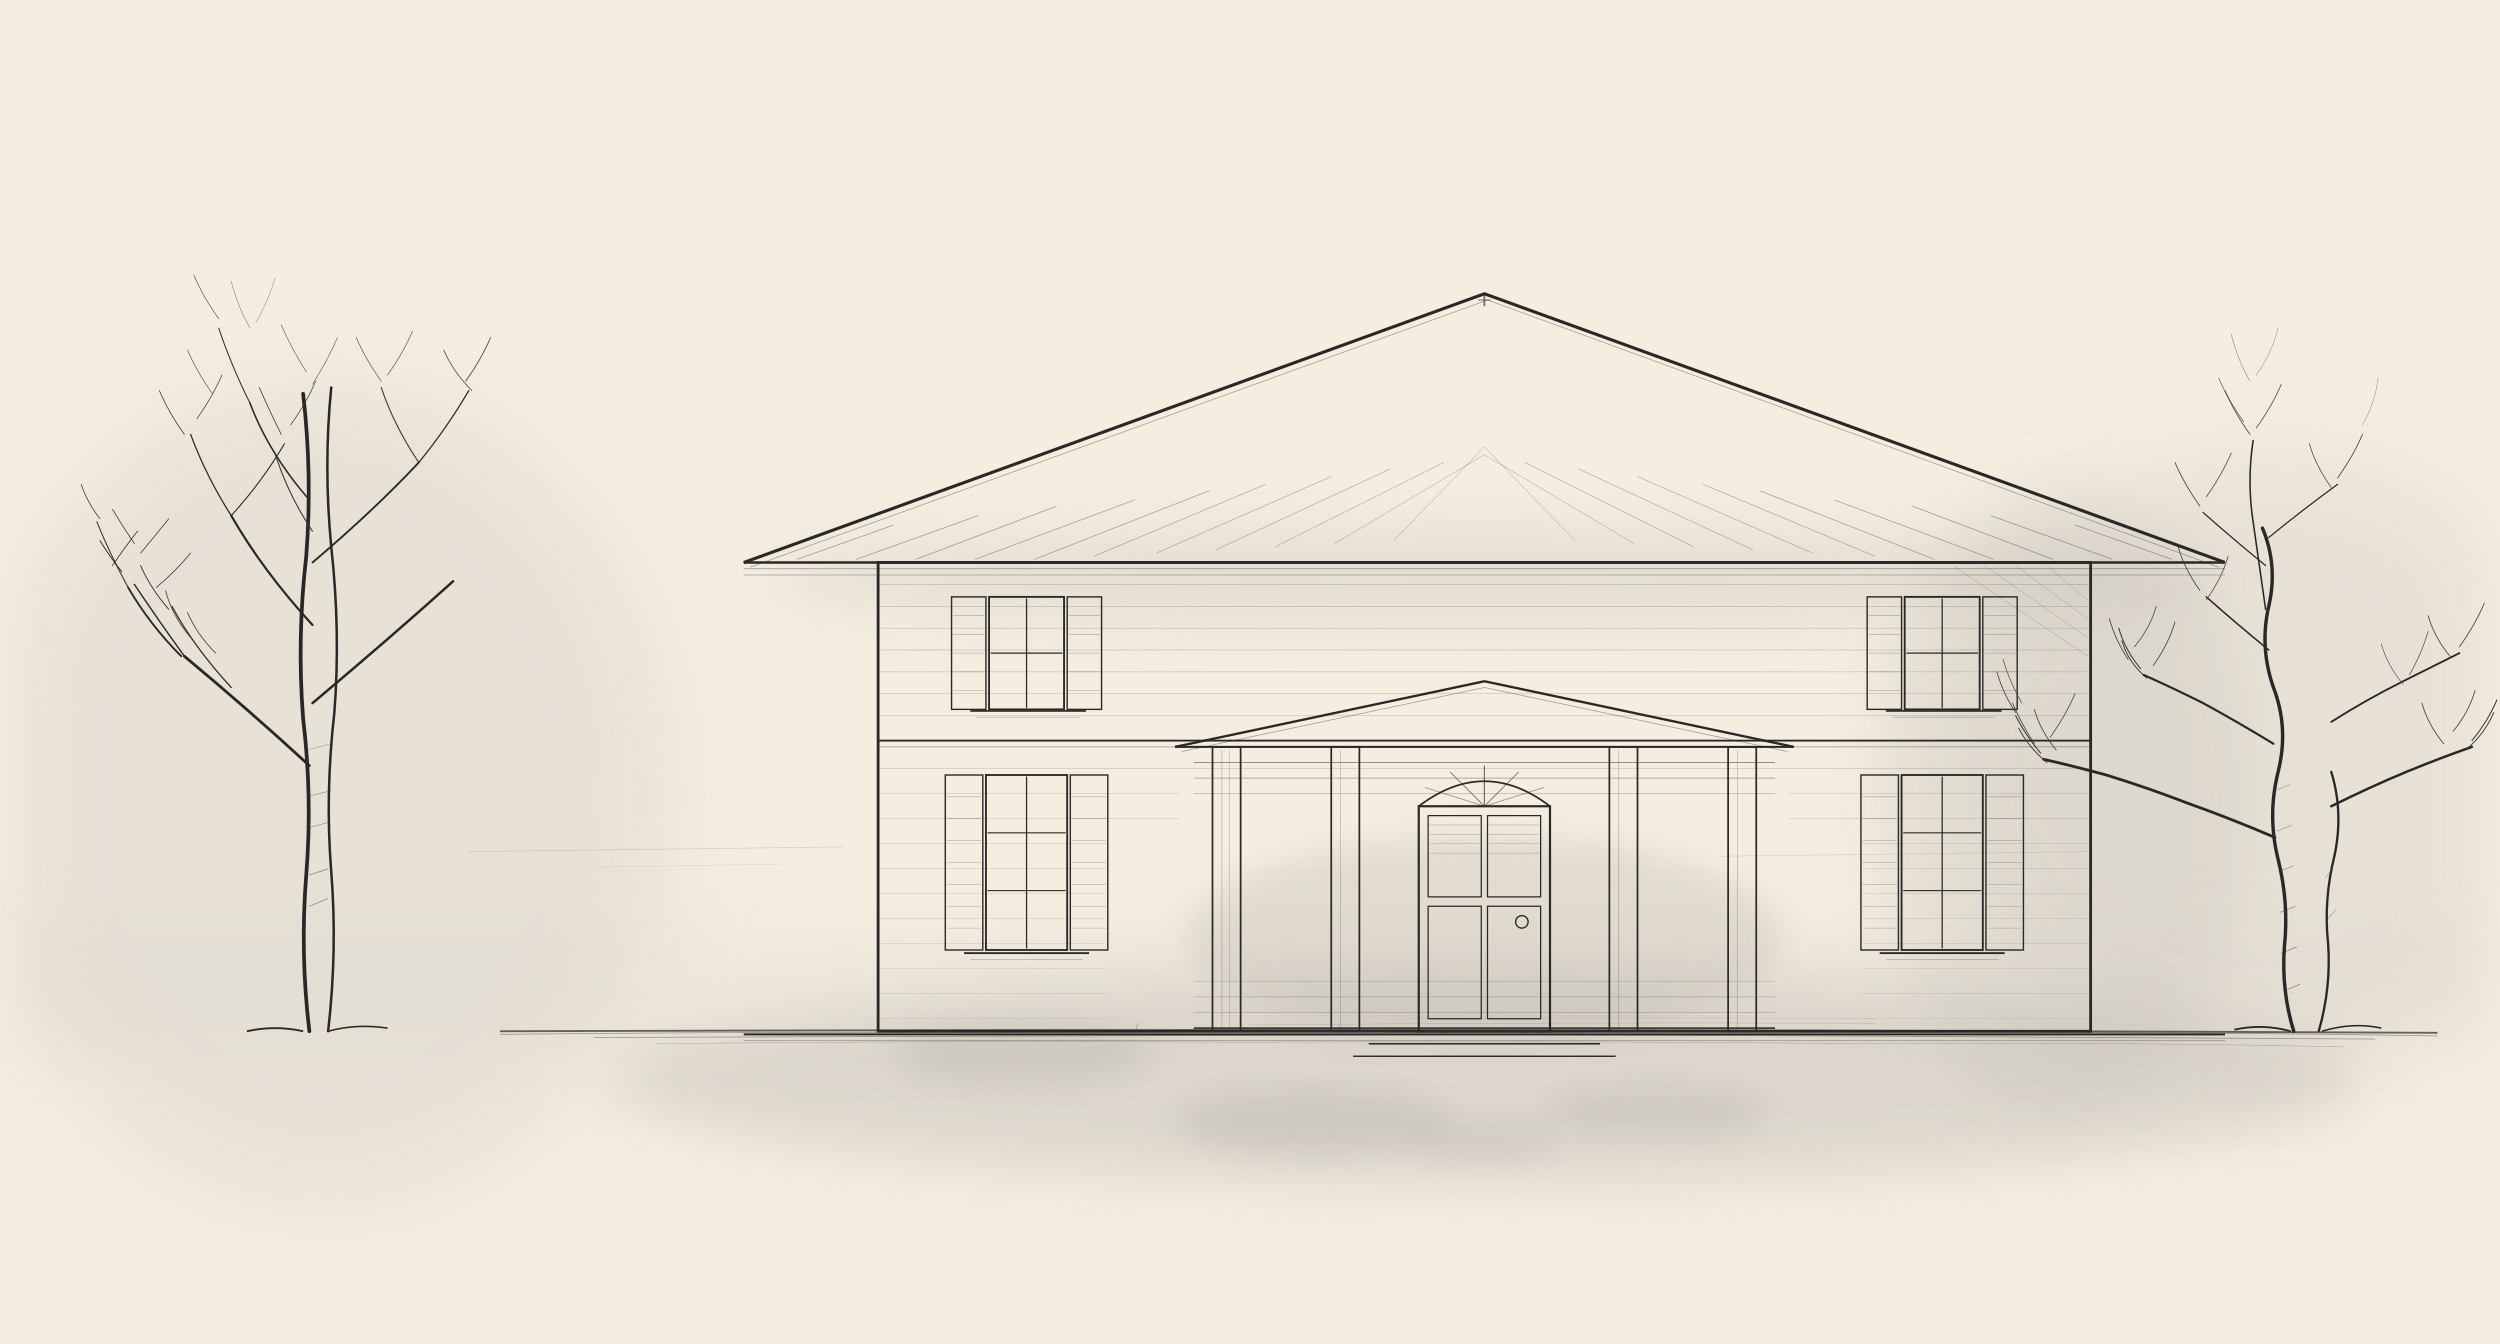
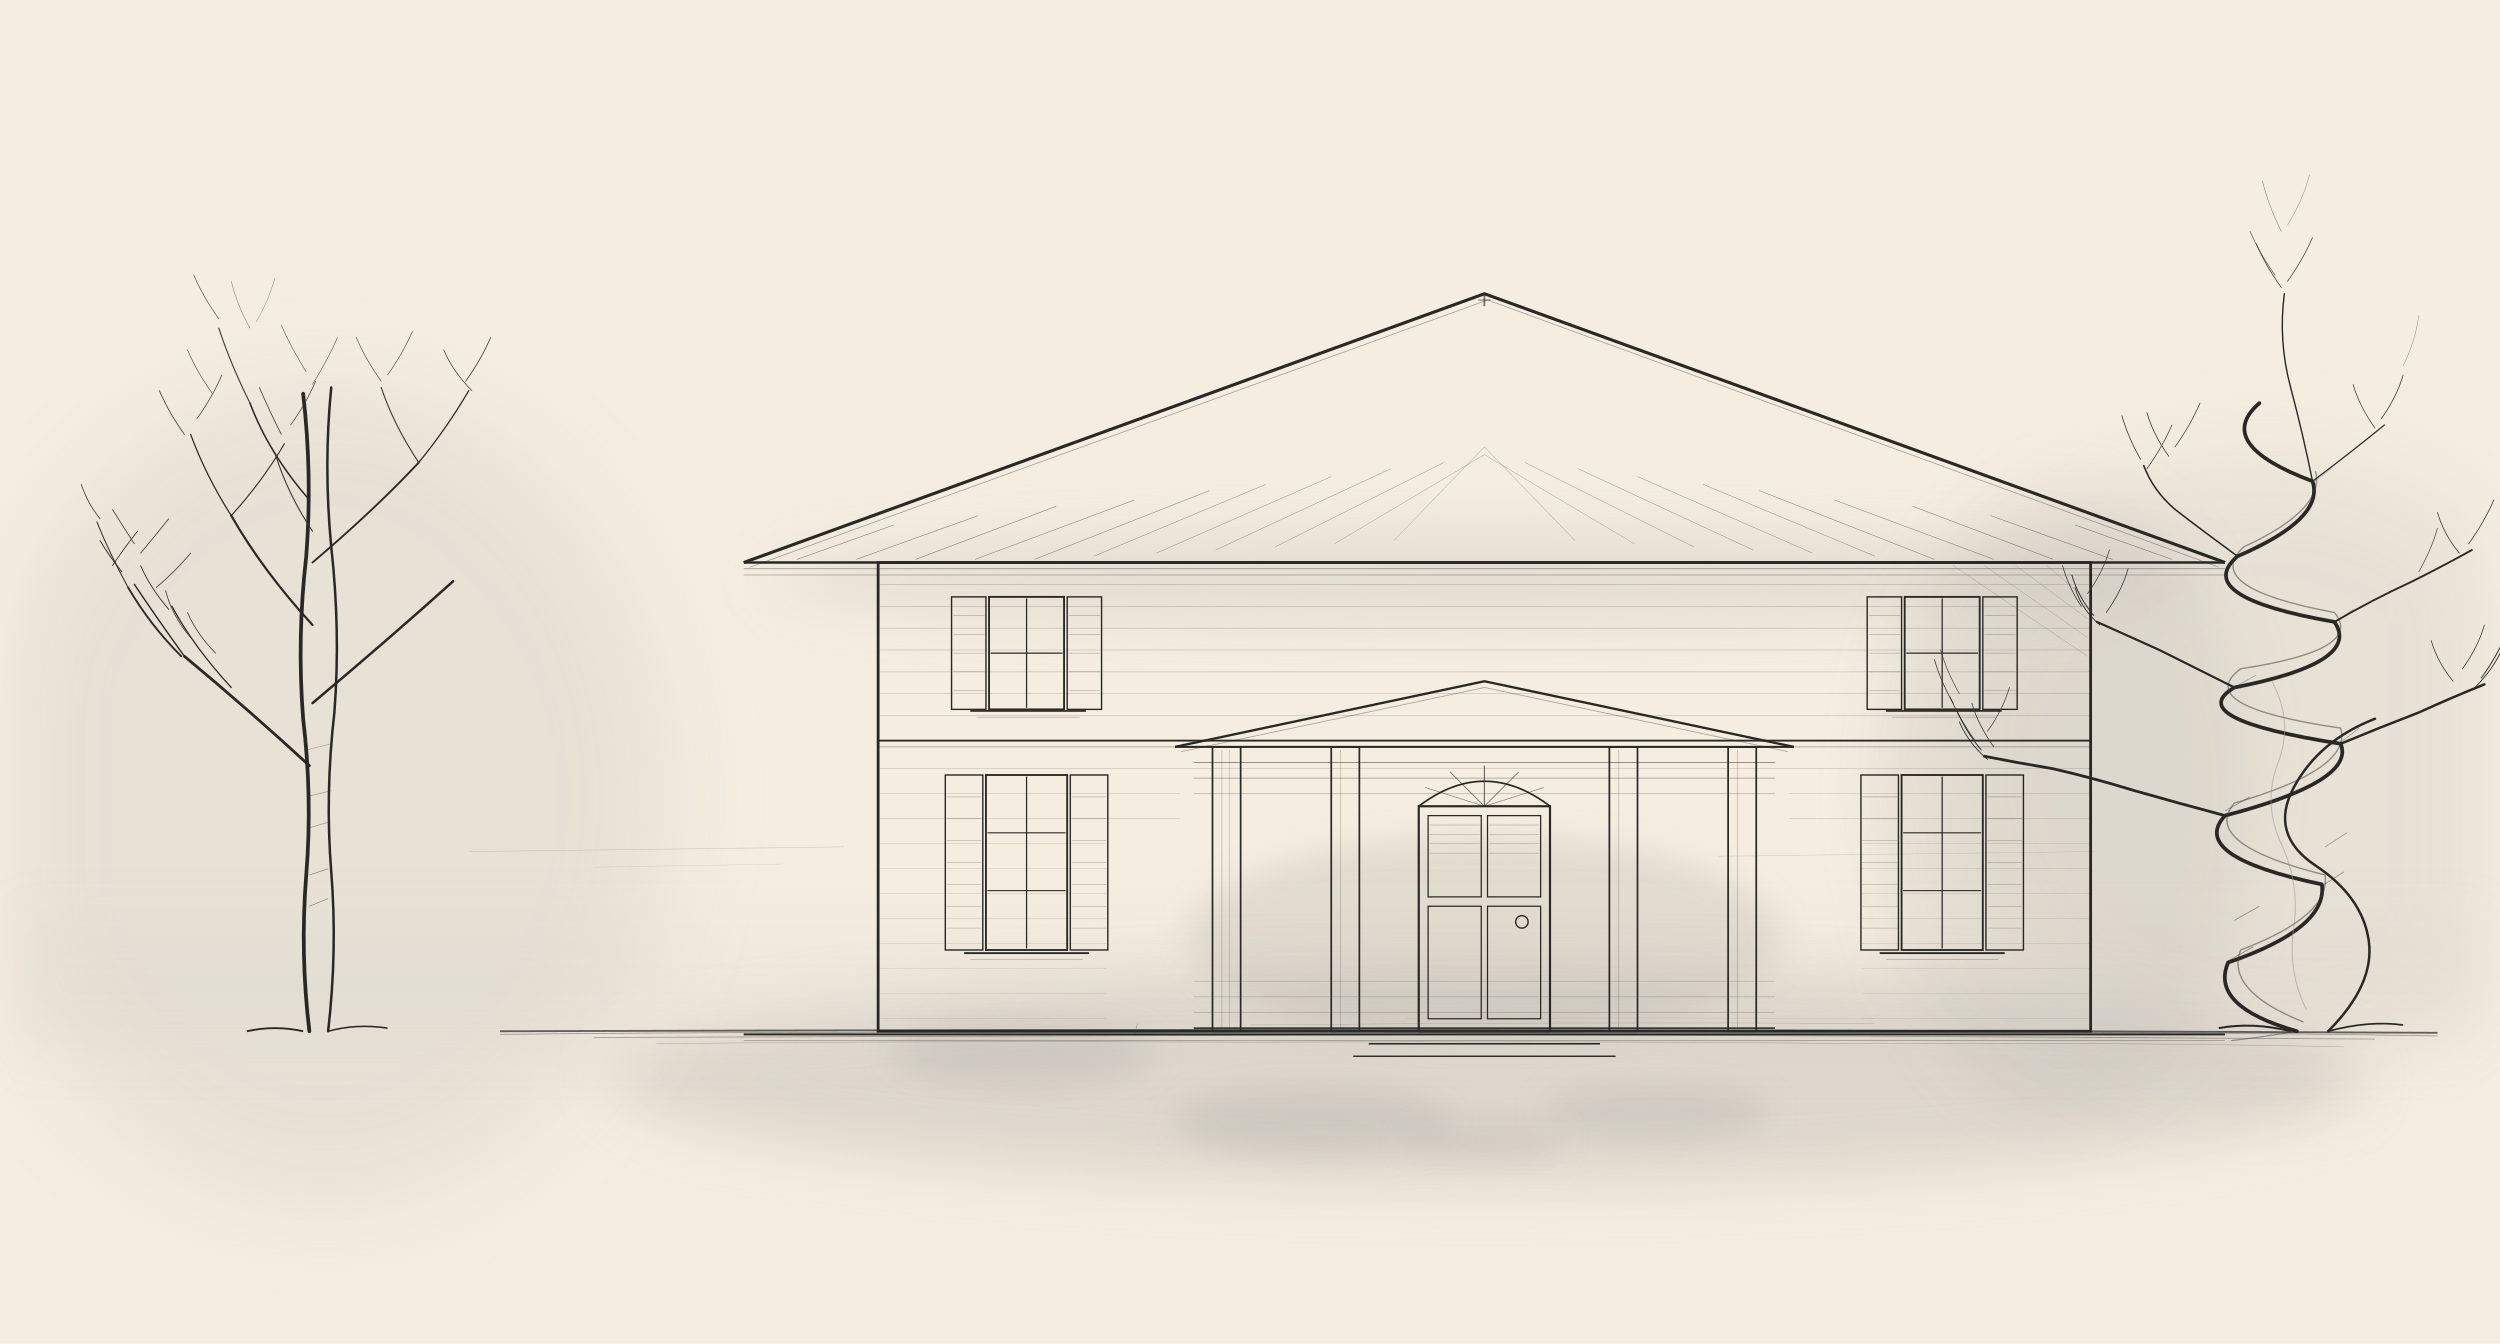
<svg xmlns="http://www.w3.org/2000/svg" viewBox="0 0 1600 860" preserveAspectRatio="xMidYMid slice">
  <defs>
    <filter id="w10" x="-40%" y="-40%" width="180%" height="180%">
      <feGaussianBlur stdDeviation="10" />
    </filter>
    <filter id="w18" x="-50%" y="-50%" width="200%" height="200%">
      <feGaussianBlur stdDeviation="18" />
    </filter>
    <filter id="w30" x="-60%" y="-60%" width="220%" height="220%">
      <feGaussianBlur stdDeviation="30" />
    </filter>
  </defs>
  <rect width="1600" height="860" fill="#F4EDE0" />
  <ellipse cx="950" cy="690" rx="560" ry="68" fill="#B8B4AE" opacity="0.38" filter="url(#w18)" />
  <ellipse cx="840" cy="718" rx="88" ry="22" fill="#ACA8A2" opacity="0.30" filter="url(#w10)" />
  <ellipse cx="1060" cy="712" rx="72" ry="18" fill="#ACA8A2" opacity="0.26" filter="url(#w10)" />
  <ellipse cx="950" cy="730" rx="50" ry="14" fill="#A8A4A0" opacity="0.22" filter="url(#w10)" />
  <ellipse cx="950" cy="370" rx="460" ry="30" fill="#ACA8A2" opacity="0.22" filter="url(#w18)" />
  <ellipse cx="1320" cy="510" rx="120" ry="200" fill="#A8A4A0" opacity="0.16" filter="url(#w18)" />
  <ellipse cx="950" cy="600" rx="190" ry="65" fill="#9A9690" opacity="0.20" filter="url(#w10)" />
  <ellipse cx="208" cy="510" rx="220" ry="260" fill="#AEAAA6" opacity="0.18" filter="url(#w30)" />
  <ellipse cx="1448" cy="490" rx="210" ry="195" fill="#AEAAA6" opacity="0.18" filter="url(#w30)" />
  <ellipse cx="654" cy="674" rx="84" ry="20" fill="#A8A4A0" opacity="0.28" filter="url(#w10)" />
  <rect x="0" y="590" width="1600" height="80" fill="#C4C0BA" opacity="0.10" filter="url(#w18)" />
  <line x1="300" y1="545" x2="540" y2="542" stroke="#8A8680" stroke-width="0.4" opacity="0.35" />
  <line x1="1100" y1="548" x2="1340" y2="545" stroke="#8A8680" stroke-width="0.4" opacity="0.30" />
  <line x1="380" y1="555" x2="500" y2="553" stroke="#8A8680" stroke-width="0.3" opacity="0.28" />
  <path d="M320,660 Q950,658 1560,661" stroke="#2A2826" stroke-width="1.2" fill="none" opacity="0.7" />
  <path d="M380,664 Q700,663 950,662 Q1200,663 1520,665" stroke="#3A3632" stroke-width="0.5" fill="none" opacity="0.45" />
  <path d="M476,360 L950,188 L1424,360" stroke="#2A2826" stroke-width="2.0" fill="none" stroke-linejoin="round" />
  <path d="M480,363 L952,192 L1420,363" stroke="#2A2826" stroke-width="0.5" fill="none" stroke-linejoin="round" opacity="0.4" />
  <line x1="476" y1="360" x2="1424" y2="360" stroke="#2A2826" stroke-width="1.6" />
  <line x1="476" y1="364" x2="1424" y2="364" stroke="#2A2826" stroke-width="0.5" opacity="0.45" />
  <line x1="476" y1="368" x2="1424" y2="368" stroke="#3A3632" stroke-width="0.4" opacity="0.50" />
  <line x1="510" y1="358" x2="572" y2="336" stroke="#3A3632" stroke-width="0.4" opacity="0.55" />
  <line x1="548" y1="358" x2="626" y2="330" stroke="#3A3632" stroke-width="0.4" opacity="0.55" />
  <line x1="586" y1="358" x2="676" y2="324" stroke="#3A3632" stroke-width="0.4" opacity="0.55" />
  <line x1="624" y1="358" x2="726" y2="320" stroke="#3A3632" stroke-width="0.4" opacity="0.50" />
  <line x1="662" y1="358" x2="774" y2="314" stroke="#3A3632" stroke-width="0.4" opacity="0.50" />
  <line x1="700" y1="356" x2="810" y2="310" stroke="#3A3632" stroke-width="0.35" opacity="0.48" />
  <line x1="740" y1="354" x2="852" y2="305" stroke="#3A3632" stroke-width="0.35" opacity="0.45" />
  <line x1="778" y1="352" x2="890" y2="300" stroke="#3A3632" stroke-width="0.35" opacity="0.45" />
  <line x1="816" y1="350" x2="924" y2="296" stroke="#3A3632" stroke-width="0.35" opacity="0.40" />
  <line x1="854" y1="348" x2="950" y2="291" stroke="#3A3632" stroke-width="0.3" opacity="0.40" />
  <line x1="892" y1="346" x2="950" y2="286" stroke="#3A3632" stroke-width="0.3" opacity="0.35" />
  <line x1="1390" y1="358" x2="1328" y2="336" stroke="#3A3632" stroke-width="0.4" opacity="0.55" />
  <line x1="1352" y1="358" x2="1274" y2="330" stroke="#3A3632" stroke-width="0.4" opacity="0.55" />
  <line x1="1314" y1="358" x2="1224" y2="324" stroke="#3A3632" stroke-width="0.4" opacity="0.55" />
  <line x1="1276" y1="358" x2="1174" y2="320" stroke="#3A3632" stroke-width="0.4" opacity="0.50" />
  <line x1="1238" y1="358" x2="1126" y2="314" stroke="#3A3632" stroke-width="0.4" opacity="0.50" />
  <line x1="1200" y1="356" x2="1090" y2="310" stroke="#3A3632" stroke-width="0.35" opacity="0.48" />
  <line x1="1160" y1="354" x2="1048" y2="305" stroke="#3A3632" stroke-width="0.35" opacity="0.45" />
  <line x1="1122" y1="352" x2="1010" y2="300" stroke="#3A3632" stroke-width="0.35" opacity="0.45" />
  <line x1="1084" y1="350" x2="976" y2="296" stroke="#3A3632" stroke-width="0.35" opacity="0.40" />
  <line x1="1046" y1="348" x2="950" y2="291" stroke="#3A3632" stroke-width="0.3" opacity="0.40" />
  <line x1="1008" y1="346" x2="950" y2="286" stroke="#3A3632" stroke-width="0.3" opacity="0.35" />
  <line x1="950" y1="188" x2="950" y2="196" stroke="#2A2826" stroke-width="1.2" opacity="0.6" />
  <line x1="946" y1="192" x2="954" y2="192" stroke="#2A2826" stroke-width="0.8" opacity="0.5" />
  <rect x="562" y="360" width="776" height="300" stroke="#2A2826" stroke-width="1.8" fill="none" />
  <path d="M562,360 L562,660" stroke="#2A2826" stroke-width="0.5" opacity="0.4" />
  <path d="M1338,360 L1338,660" stroke="#2A2826" stroke-width="0.5" opacity="0.4" />
  <line x1="563" y1="374" x2="1337" y2="374" stroke="#4A4642" stroke-width="0.3" opacity="0.40" />
  <line x1="563" y1="388" x2="1337" y2="388" stroke="#4A4642" stroke-width="0.3" opacity="0.40" />
  <line x1="563" y1="402" x2="1337" y2="402" stroke="#4A4642" stroke-width="0.3" opacity="0.38" />
  <line x1="563" y1="416" x2="1337" y2="416" stroke="#4A4642" stroke-width="0.3" opacity="0.38" />
  <line x1="563" y1="430" x2="1337" y2="430" stroke="#4A4642" stroke-width="0.3" opacity="0.38" />
  <line x1="563" y1="444" x2="1337" y2="444" stroke="#4A4642" stroke-width="0.3" opacity="0.35" />
  <line x1="563" y1="458" x2="1337" y2="458" stroke="#4A4642" stroke-width="0.3" opacity="0.35" />
  <line x1="562" y1="474" x2="1338" y2="474" stroke="#2A2826" stroke-width="1.2" />
  <line x1="562" y1="478" x2="1338" y2="478" stroke="#3A3632" stroke-width="0.5" opacity="0.45" />
  <line x1="563" y1="492" x2="1337" y2="492" stroke="#4A4642" stroke-width="0.3" opacity="0.35" />
  <line x1="563" y1="508" x2="755" y2="508" stroke="#4A4642" stroke-width="0.3" opacity="0.32" />
  <line x1="1145" y1="508" x2="1337" y2="508" stroke="#4A4642" stroke-width="0.3" opacity="0.32" />
  <line x1="563" y1="524" x2="755" y2="524" stroke="#4A4642" stroke-width="0.3" opacity="0.30" />
  <line x1="1145" y1="524" x2="1337" y2="524" stroke="#4A4642" stroke-width="0.3" opacity="0.30" />
  <line x1="563" y1="540" x2="708" y2="540" stroke="#4A4642" stroke-width="0.3" opacity="0.28" />
  <line x1="1192" y1="540" x2="1337" y2="540" stroke="#4A4642" stroke-width="0.3" opacity="0.28" />
  <line x1="563" y1="556" x2="708" y2="556" stroke="#4A4642" stroke-width="0.3" opacity="0.28" />
  <line x1="1192" y1="556" x2="1337" y2="556" stroke="#4A4642" stroke-width="0.3" opacity="0.28" />
  <line x1="563" y1="572" x2="708" y2="572" stroke="#4A4642" stroke-width="0.3" opacity="0.26" />
  <line x1="1192" y1="572" x2="1337" y2="572" stroke="#4A4642" stroke-width="0.3" opacity="0.26" />
  <line x1="563" y1="588" x2="708" y2="588" stroke="#4A4642" stroke-width="0.3" opacity="0.25" />
  <line x1="1192" y1="588" x2="1337" y2="588" stroke="#4A4642" stroke-width="0.3" opacity="0.25" />
  <line x1="563" y1="604" x2="708" y2="604" stroke="#4A4642" stroke-width="0.3" opacity="0.24" />
  <line x1="1192" y1="604" x2="1337" y2="604" stroke="#4A4642" stroke-width="0.3" opacity="0.24" />
  <line x1="563" y1="620" x2="708" y2="620" stroke="#4A4642" stroke-width="0.3" opacity="0.22" />
  <line x1="1192" y1="620" x2="1337" y2="620" stroke="#4A4642" stroke-width="0.3" opacity="0.22" />
  <line x1="563" y1="636" x2="708" y2="636" stroke="#4A4642" stroke-width="0.3" opacity="0.20" />
  <line x1="1192" y1="636" x2="1337" y2="636" stroke="#4A4642" stroke-width="0.3" opacity="0.20" />
  <line x1="563" y1="652" x2="708" y2="652" stroke="#4A4642" stroke-width="0.3" opacity="0.18" />
  <line x1="1192" y1="652" x2="1337" y2="652" stroke="#4A4642" stroke-width="0.3" opacity="0.18" />
  <line x1="1250" y1="362" x2="1336" y2="420" stroke="#4A4642" stroke-width="0.35" opacity="0.30" />
  <line x1="1270" y1="362" x2="1336" y2="408" stroke="#4A4642" stroke-width="0.35" opacity="0.28" />
  <line x1="1290" y1="362" x2="1336" y2="396" stroke="#4A4642" stroke-width="0.35" opacity="0.28" />
  <line x1="1310" y1="362" x2="1336" y2="384" stroke="#4A4642" stroke-width="0.35" opacity="0.25" />
  <rect x="633" y="382" width="48" height="72" stroke="#2A2826" stroke-width="1.2" fill="none" />
  <line x1="657" y1="383" x2="657" y2="453" stroke="#2A2826" stroke-width="0.8" />
  <line x1="634" y1="418" x2="680" y2="418" stroke="#2A2826" stroke-width="0.8" />
  <line x1="621" y1="455" x2="695" y2="455" stroke="#2A2826" stroke-width="1.1" />
  <line x1="625" y1="459" x2="691" y2="459" stroke="#3A3632" stroke-width="0.4" opacity="0.40" />
  <rect x="609" y="382" width="22" height="72" stroke="#2A2826" stroke-width="0.9" fill="none" />
  <line x1="610" y1="394" x2="630" y2="394" stroke="#3A3632" stroke-width="0.35" opacity="0.45" />
  <line x1="610" y1="406" x2="630" y2="406" stroke="#3A3632" stroke-width="0.35" opacity="0.45" />
  <line x1="610" y1="418" x2="630" y2="418" stroke="#3A3632" stroke-width="0.35" opacity="0.40" />
  <line x1="610" y1="430" x2="630" y2="430" stroke="#3A3632" stroke-width="0.35" opacity="0.40" />
  <line x1="610" y1="442" x2="630" y2="442" stroke="#3A3632" stroke-width="0.35" opacity="0.38" />
  <rect x="683" y="382" width="22" height="72" stroke="#2A2826" stroke-width="0.9" fill="none" />
  <line x1="684" y1="394" x2="704" y2="394" stroke="#3A3632" stroke-width="0.35" opacity="0.45" />
  <line x1="684" y1="406" x2="704" y2="406" stroke="#3A3632" stroke-width="0.35" opacity="0.45" />
  <line x1="684" y1="418" x2="704" y2="418" stroke="#3A3632" stroke-width="0.35" opacity="0.40" />
  <line x1="684" y1="430" x2="704" y2="430" stroke="#3A3632" stroke-width="0.35" opacity="0.40" />
  <line x1="684" y1="442" x2="704" y2="442" stroke="#3A3632" stroke-width="0.35" opacity="0.38" />
  <rect x="1219" y="382" width="48" height="72" stroke="#2A2826" stroke-width="1.2" fill="none" />
  <line x1="1243" y1="383" x2="1243" y2="453" stroke="#2A2826" stroke-width="0.8" />
  <line x1="1220" y1="418" x2="1266" y2="418" stroke="#2A2826" stroke-width="0.8" />
  <line x1="1207" y1="455" x2="1281" y2="455" stroke="#2A2826" stroke-width="1.1" />
  <line x1="1211" y1="459" x2="1277" y2="459" stroke="#3A3632" stroke-width="0.4" opacity="0.40" />
  <rect x="1195" y="382" width="22" height="72" stroke="#2A2826" stroke-width="0.9" fill="none" />
  <line x1="1196" y1="394" x2="1216" y2="394" stroke="#3A3632" stroke-width="0.35" opacity="0.45" />
  <line x1="1196" y1="406" x2="1216" y2="406" stroke="#3A3632" stroke-width="0.35" opacity="0.45" />
  <line x1="1196" y1="418" x2="1216" y2="418" stroke="#3A3632" stroke-width="0.35" opacity="0.40" />
  <line x1="1196" y1="430" x2="1216" y2="430" stroke="#3A3632" stroke-width="0.35" opacity="0.40" />
  <line x1="1196" y1="442" x2="1216" y2="442" stroke="#3A3632" stroke-width="0.35" opacity="0.38" />
  <rect x="1269" y="382" width="22" height="72" stroke="#2A2826" stroke-width="0.9" fill="none" />
  <line x1="1270" y1="394" x2="1290" y2="394" stroke="#3A3632" stroke-width="0.35" opacity="0.45" />
  <line x1="1270" y1="406" x2="1290" y2="406" stroke="#3A3632" stroke-width="0.35" opacity="0.45" />
  <line x1="1270" y1="418" x2="1290" y2="418" stroke="#3A3632" stroke-width="0.35" opacity="0.40" />
  <line x1="1270" y1="430" x2="1290" y2="430" stroke="#3A3632" stroke-width="0.35" opacity="0.40" />
  <line x1="1270" y1="442" x2="1290" y2="442" stroke="#3A3632" stroke-width="0.35" opacity="0.38" />
  <rect x="631" y="496" width="52" height="112" stroke="#2A2826" stroke-width="1.2" fill="none" />
  <line x1="657" y1="497" x2="657" y2="607" stroke="#2A2826" stroke-width="0.8" />
  <line x1="632" y1="533" x2="682" y2="533" stroke="#2A2826" stroke-width="0.7" />
  <line x1="632" y1="570" x2="682" y2="570" stroke="#2A2826" stroke-width="0.7" />
  <line x1="617" y1="610" x2="697" y2="610" stroke="#2A2826" stroke-width="1.2" />
  <line x1="621" y1="614" x2="693" y2="614" stroke="#3A3632" stroke-width="0.4" opacity="0.40" />
  <rect x="605" y="496" width="24" height="112" stroke="#2A2826" stroke-width="0.9" fill="none" />
  <line x1="606" y1="510" x2="628" y2="510" stroke="#3A3632" stroke-width="0.35" opacity="0.45" />
  <line x1="606" y1="524" x2="628" y2="524" stroke="#3A3632" stroke-width="0.35" opacity="0.45" />
  <line x1="606" y1="538" x2="628" y2="538" stroke="#3A3632" stroke-width="0.35" opacity="0.40" />
  <line x1="606" y1="552" x2="628" y2="552" stroke="#3A3632" stroke-width="0.35" opacity="0.40" />
  <line x1="606" y1="566" x2="628" y2="566" stroke="#3A3632" stroke-width="0.35" opacity="0.38" />
  <line x1="606" y1="580" x2="628" y2="580" stroke="#3A3632" stroke-width="0.35" opacity="0.36" />
  <line x1="606" y1="594" x2="628" y2="594" stroke="#3A3632" stroke-width="0.35" opacity="0.34" />
  <rect x="685" y="496" width="24" height="112" stroke="#2A2826" stroke-width="0.9" fill="none" />
  <line x1="686" y1="510" x2="708" y2="510" stroke="#3A3632" stroke-width="0.35" opacity="0.45" />
  <line x1="686" y1="524" x2="708" y2="524" stroke="#3A3632" stroke-width="0.35" opacity="0.45" />
  <line x1="686" y1="538" x2="708" y2="538" stroke="#3A3632" stroke-width="0.35" opacity="0.40" />
  <line x1="686" y1="552" x2="708" y2="552" stroke="#3A3632" stroke-width="0.35" opacity="0.40" />
  <line x1="686" y1="566" x2="708" y2="566" stroke="#3A3632" stroke-width="0.35" opacity="0.38" />
  <line x1="686" y1="580" x2="708" y2="580" stroke="#3A3632" stroke-width="0.35" opacity="0.36" />
  <line x1="686" y1="594" x2="708" y2="594" stroke="#3A3632" stroke-width="0.35" opacity="0.34" />
  <rect x="1217" y="496" width="52" height="112" stroke="#2A2826" stroke-width="1.2" fill="none" />
  <line x1="1243" y1="497" x2="1243" y2="607" stroke="#2A2826" stroke-width="0.8" />
  <line x1="1218" y1="533" x2="1268" y2="533" stroke="#2A2826" stroke-width="0.7" />
  <line x1="1218" y1="570" x2="1268" y2="570" stroke="#2A2826" stroke-width="0.7" />
  <line x1="1203" y1="610" x2="1283" y2="610" stroke="#2A2826" stroke-width="1.2" />
  <line x1="1207" y1="614" x2="1279" y2="614" stroke="#3A3632" stroke-width="0.4" opacity="0.40" />
  <rect x="1191" y="496" width="24" height="112" stroke="#2A2826" stroke-width="0.9" fill="none" />
  <line x1="1192" y1="510" x2="1214" y2="510" stroke="#3A3632" stroke-width="0.35" opacity="0.45" />
  <line x1="1192" y1="524" x2="1214" y2="524" stroke="#3A3632" stroke-width="0.35" opacity="0.45" />
  <line x1="1192" y1="538" x2="1214" y2="538" stroke="#3A3632" stroke-width="0.35" opacity="0.40" />
  <line x1="1192" y1="552" x2="1214" y2="552" stroke="#3A3632" stroke-width="0.35" opacity="0.40" />
  <line x1="1192" y1="566" x2="1214" y2="566" stroke="#3A3632" stroke-width="0.35" opacity="0.38" />
  <line x1="1192" y1="580" x2="1214" y2="580" stroke="#3A3632" stroke-width="0.35" opacity="0.36" />
  <line x1="1192" y1="594" x2="1214" y2="594" stroke="#3A3632" stroke-width="0.35" opacity="0.34" />
  <rect x="1271" y="496" width="24" height="112" stroke="#2A2826" stroke-width="0.9" fill="none" />
  <line x1="1272" y1="510" x2="1294" y2="510" stroke="#3A3632" stroke-width="0.35" opacity="0.45" />
  <line x1="1272" y1="524" x2="1294" y2="524" stroke="#3A3632" stroke-width="0.35" opacity="0.45" />
  <line x1="1272" y1="538" x2="1294" y2="538" stroke="#3A3632" stroke-width="0.35" opacity="0.40" />
  <line x1="1272" y1="552" x2="1294" y2="552" stroke="#3A3632" stroke-width="0.35" opacity="0.40" />
  <line x1="1272" y1="566" x2="1294" y2="566" stroke="#3A3632" stroke-width="0.35" opacity="0.38" />
  <line x1="1272" y1="580" x2="1294" y2="580" stroke="#3A3632" stroke-width="0.35" opacity="0.36" />
  <line x1="1272" y1="594" x2="1294" y2="594" stroke="#3A3632" stroke-width="0.35" opacity="0.34" />
  <path d="M752,478 L950,436 L1148,478" stroke="#2A2826" stroke-width="1.5" fill="none" stroke-linejoin="round" />
  <path d="M756,481 L950,440 L1144,481" stroke="#2A2826" stroke-width="0.5" fill="none" stroke-linejoin="round" opacity="0.4" />
  <line x1="752" y1="478" x2="1148" y2="478" stroke="#2A2826" stroke-width="1.3" />
  <line x1="764" y1="488" x2="1136" y2="488" stroke="#3A3632" stroke-width="0.6" opacity="0.55" />
  <line x1="764" y1="498" x2="1136" y2="498" stroke="#3A3632" stroke-width="0.5" opacity="0.45" />
  <line x1="764" y1="508" x2="1136" y2="508" stroke="#3A3632" stroke-width="0.4" opacity="0.38" />
  <rect x="776" y="478" width="18" height="182" stroke="#2A2826" stroke-width="1.1" fill="none" />
  <line x1="782" y1="480" x2="782" y2="658" stroke="#3A3632" stroke-width="0.4" opacity="0.35" />
  <line x1="787" y1="480" x2="787" y2="658" stroke="#3A3632" stroke-width="0.4" opacity="0.30" />
  <rect x="852" y="478" width="18" height="182" stroke="#2A2826" stroke-width="1.1" fill="none" />
  <line x1="858" y1="480" x2="858" y2="658" stroke="#3A3632" stroke-width="0.4" opacity="0.35" />
  <rect x="1030" y="478" width="18" height="182" stroke="#2A2826" stroke-width="1.1" fill="none" />
  <line x1="1036" y1="480" x2="1036" y2="658" stroke="#3A3632" stroke-width="0.4" opacity="0.35" />
  <rect x="1106" y="478" width="18" height="182" stroke="#2A2826" stroke-width="1.1" fill="none" />
  <line x1="1112" y1="480" x2="1112" y2="658" stroke="#3A3632" stroke-width="0.4" opacity="0.35" />
  <line x1="764" y1="658" x2="1136" y2="658" stroke="#2A2826" stroke-width="1.0" />
  <line x1="764" y1="648" x2="1136" y2="648" stroke="#3A3632" stroke-width="0.4" opacity="0.35" />
  <line x1="764" y1="638" x2="1136" y2="638" stroke="#3A3632" stroke-width="0.4" opacity="0.32" />
  <line x1="764" y1="628" x2="1136" y2="628" stroke="#3A3632" stroke-width="0.35" opacity="0.28" />
  <rect x="908" y="516" width="84" height="144" stroke="#2A2826" stroke-width="1.4" fill="none" />
  <rect x="914" y="522" width="34" height="52" stroke="#2A2826" stroke-width="0.8" fill="none" />
  <rect x="952" y="522" width="34" height="52" stroke="#2A2826" stroke-width="0.8" fill="none" />
  <rect x="914" y="580" width="34" height="72" stroke="#2A2826" stroke-width="0.8" fill="none" />
  <rect x="952" y="580" width="34" height="72" stroke="#2A2826" stroke-width="0.8" fill="none" />
  <line x1="915" y1="528" x2="947" y2="528" stroke="#4A4642" stroke-width="0.3" opacity="0.50" />
  <line x1="915" y1="534" x2="947" y2="534" stroke="#4A4642" stroke-width="0.3" opacity="0.50" />
  <line x1="915" y1="540" x2="947" y2="540" stroke="#4A4642" stroke-width="0.3" opacity="0.45" />
  <line x1="915" y1="546" x2="947" y2="546" stroke="#4A4642" stroke-width="0.3" opacity="0.45" />
  <line x1="953" y1="528" x2="985" y2="528" stroke="#4A4642" stroke-width="0.3" opacity="0.50" />
  <line x1="953" y1="534" x2="985" y2="534" stroke="#4A4642" stroke-width="0.3" opacity="0.50" />
  <line x1="953" y1="540" x2="985" y2="540" stroke="#4A4642" stroke-width="0.3" opacity="0.45" />
  <line x1="953" y1="546" x2="985" y2="546" stroke="#4A4642" stroke-width="0.3" opacity="0.45" />
  <path d="M908,516 Q950,484 992,516" stroke="#2A2826" stroke-width="1.1" fill="none" />
  <line x1="950" y1="516" x2="950" y2="490" stroke="#2A2826" stroke-width="0.7" opacity="0.7" />
  <line x1="950" y1="516" x2="928" y2="494" stroke="#2A2826" stroke-width="0.6" opacity="0.6" />
  <line x1="950" y1="516" x2="972" y2="494" stroke="#2A2826" stroke-width="0.6" opacity="0.6" />
  <line x1="950" y1="516" x2="912" y2="504" stroke="#2A2826" stroke-width="0.5" opacity="0.5" />
  <line x1="950" y1="516" x2="988" y2="504" stroke="#2A2826" stroke-width="0.5" opacity="0.5" />
  <circle cx="974" cy="590" r="4" stroke="#2A2826" stroke-width="0.9" fill="none" />
  <line x1="886" y1="660" x2="1014" y2="660" stroke="#2A2826" stroke-width="1.2" />
  <line x1="876" y1="668" x2="1024" y2="668" stroke="#2A2826" stroke-width="1.0" />
  <line x1="866" y1="676" x2="1034" y2="676" stroke="#2A2826" stroke-width="0.9" />
  <line x1="476" y1="662" x2="1424" y2="662" stroke="#2A2826" stroke-width="1.3" />
  <line x1="476" y1="666" x2="1424" y2="666" stroke="#3A3632" stroke-width="0.5" opacity="0.40" />
  <path d="M198,660 Q192,610 196,560 Q200,510 194,460 Q190,408 196,356 Q200,304 194,252" stroke="#2A2826" stroke-width="2.4" fill="none" stroke-linecap="round" />
  <path d="M210,660 Q216,608 212,558 Q208,508 214,456 Q218,404 212,350 Q207,298 212,248" stroke="#2A2826" stroke-width="1.6" fill="none" stroke-linecap="round" />
  <line x1="198" y1="580" x2="210" y2="575" stroke="#3A3632" stroke-width="0.5" opacity="0.5" />
  <line x1="198" y1="560" x2="210" y2="556" stroke="#3A3632" stroke-width="0.5" opacity="0.5" />
  <line x1="197" y1="530" x2="211" y2="526" stroke="#3A3632" stroke-width="0.45" opacity="0.45" />
  <line x1="196" y1="510" x2="212" y2="506" stroke="#3A3632" stroke-width="0.45" opacity="0.45" />
  <line x1="196" y1="480" x2="212" y2="476" stroke="#3A3632" stroke-width="0.4" opacity="0.40" />
  <path d="M194,660 Q176,656 158,660" stroke="#2A2826" stroke-width="1.2" fill="none" />
  <path d="M210,660 Q228,655 248,658" stroke="#2A2826" stroke-width="1.0" fill="none" />
  <path d="M198,490 Q160,455 118,420" stroke="#2A2826" stroke-width="1.8" fill="none" stroke-linecap="round" />
  <path d="M116,420 Q96,400 82,376" stroke="#2A2826" stroke-width="1.2" fill="none" stroke-linecap="round" />
  <path d="M200,450 Q250,408 290,372" stroke="#2A2826" stroke-width="1.6" fill="none" stroke-linecap="round" />
  <path d="M200,400 Q168,365 148,330" stroke="#2A2826" stroke-width="1.4" fill="none" stroke-linecap="round" />
  <path d="M200,360 Q240,326 268,296" stroke="#2A2826" stroke-width="1.2" fill="none" stroke-linecap="round" />
  <path d="M198,320 Q172,290 160,258" stroke="#2A2826" stroke-width="1.0" fill="none" stroke-linecap="round" />
  <path d="M118,420 Q100,395 86,374" stroke="#2A2826" stroke-width="0.9" fill="none" stroke-linecap="round" />
  <path d="M148,440 Q124,414 110,388" stroke="#2A2826" stroke-width="0.8" fill="none" stroke-linecap="round" />
  <path d="M82,376 Q70,354 62,334" stroke="#3A3632" stroke-width="0.7" fill="none" stroke-linecap="round" />
  <path d="M148,330 Q132,305 122,278" stroke="#2A2826" stroke-width="0.8" fill="none" stroke-linecap="round" />
  <path d="M148,330 Q168,308 182,284" stroke="#2A2826" stroke-width="0.7" fill="none" stroke-linecap="round" />
  <path d="M268,296 Q286,274 300,250" stroke="#2A2826" stroke-width="0.8" fill="none" stroke-linecap="round" />
  <path d="M268,296 Q252,272 244,248" stroke="#3A3632" stroke-width="0.7" fill="none" stroke-linecap="round" />
  <path d="M160,258 Q148,234 140,210" stroke="#3A3632" stroke-width="0.7" fill="none" stroke-linecap="round" />
  <path d="M200,340 Q184,316 176,290" stroke="#3A3632" stroke-width="0.7" fill="none" stroke-linecap="round" />
  <path d="M78,366 Q70,356 64,346" stroke="#2A2826" stroke-width="0.6" fill="none" stroke-linecap="round" />
  <path d="M72,362 Q80,350 88,340" stroke="#2A2826" stroke-width="0.5" fill="none" stroke-linecap="round" />
  <path d="M86,348 Q78,336 72,326" stroke="#3A3632" stroke-width="0.5" fill="none" stroke-linecap="round" />
  <path d="M90,354 Q100,342 108,332" stroke="#3A3632" stroke-width="0.5" fill="none" stroke-linecap="round" />
  <path d="M64,332 Q56,322 52,310" stroke="#3A3632" stroke-width="0.5" fill="none" stroke-linecap="round" />
  <path d="M108,390 Q96,376 90,362" stroke="#2A2826" stroke-width="0.55" fill="none" stroke-linecap="round" />
  <path d="M100,376 Q112,366 122,354" stroke="#3A3632" stroke-width="0.5" fill="none" stroke-linecap="round" />
  <path d="M122,408 Q110,394 106,378" stroke="#3A3632" stroke-width="0.5" fill="none" stroke-linecap="round" />
  <path d="M138,418 Q126,406 120,392" stroke="#3A3632" stroke-width="0.5" fill="none" stroke-linecap="round" />
  <path d="M118,278 Q108,264 102,250" stroke="#3A3632" stroke-width="0.5" fill="none" stroke-linecap="round" />
  <path d="M126,268 Q136,254 142,240" stroke="#3A3632" stroke-width="0.45" fill="none" stroke-linecap="round" />
  <path d="M136,252 Q126,238 120,224" stroke="#4A4642" stroke-width="0.4" fill="none" stroke-linecap="round" />
  <path d="M180,278 Q172,262 166,248" stroke="#3A3632" stroke-width="0.5" fill="none" stroke-linecap="round" />
  <path d="M186,272 Q196,258 202,244" stroke="#3A3632" stroke-width="0.45" fill="none" stroke-linecap="round" />
  <path d="M298,244 Q308,230 314,216" stroke="#3A3632" stroke-width="0.5" fill="none" stroke-linecap="round" />
  <path d="M302,250 Q290,238 284,224" stroke="#3A3632" stroke-width="0.45" fill="none" stroke-linecap="round" />
  <path d="M244,244 Q234,230 228,216" stroke="#4A4642" stroke-width="0.4" fill="none" stroke-linecap="round" />
  <path d="M248,240 Q258,226 264,212" stroke="#4A4642" stroke-width="0.4" fill="none" stroke-linecap="round" />
  <path d="M140,204 Q130,190 124,176" stroke="#4A4642" stroke-width="0.4" fill="none" stroke-linecap="round" />
  <path d="M196,238 Q186,222 180,208" stroke="#4A4642" stroke-width="0.35" fill="none" stroke-linecap="round" />
  <path d="M200,246 Q210,230 216,216" stroke="#4A4642" stroke-width="0.35" fill="none" stroke-linecap="round" />
  <path d="M160,210 Q152,196 148,180" stroke="#4A4642" stroke-width="0.35" fill="none" stroke-linecap="round" opacity="0.7" />
  <path d="M164,206 Q172,192 176,178" stroke="#4A4642" stroke-width="0.3" fill="none" stroke-linecap="round" opacity="0.65" />
-   <path d="M1466,660 Q1448,655 1430,659" stroke="#2A2826" stroke-width="1.2" fill="none" />
-   <path d="M1486,660 Q1506,654 1524,658" stroke="#2A2826" stroke-width="1.0" fill="none" />
-   <path d="M1468,660 Q1460,634 1462,606 Q1465,578 1458,550 Q1451,522 1458,494 Q1465,466 1455,440 Q1446,414 1452,388 Q1458,362 1448,338" stroke="#2A2826" stroke-width="2.2" fill="none" stroke-linecap="round" />
-   <path d="M1484,660 Q1492,632 1490,604 Q1487,576 1494,548 Q1500,520 1492,494" stroke="#2A2826" stroke-width="1.5" fill="none" stroke-linecap="round" />
-   <line x1="1462" y1="634" x2="1472" y2="630" stroke="#3A3632" stroke-width="0.5" opacity="0.55" />
-   <line x1="1460" y1="610" x2="1470" y2="606" stroke="#3A3632" stroke-width="0.5" opacity="0.55" />
-   <line x1="1459" y1="584" x2="1469" y2="580" stroke="#3A3632" stroke-width="0.45" opacity="0.50" />
-   <line x1="1458" y1="558" x2="1468" y2="554" stroke="#3A3632" stroke-width="0.45" opacity="0.48" />
-   <line x1="1457" y1="532" x2="1467" y2="528" stroke="#3A3632" stroke-width="0.4" opacity="0.44" />
-   <line x1="1456" y1="506" x2="1466" y2="502" stroke="#3A3632" stroke-width="0.4" opacity="0.40" />
-   <line x1="1490" y1="588" x2="1495" y2="582" stroke="#3A3632" stroke-width="0.4" opacity="0.42" />
-   <line x1="1488" y1="562" x2="1493" y2="556" stroke="#3A3632" stroke-width="0.4" opacity="0.40" />
-   <path d="M1456,536 Q1428,524 1400,514 Q1374,504 1348,496 Q1326,490 1308,486" stroke="#2A2826" stroke-width="1.8" fill="none" stroke-linecap="round" />
-   <path d="M1455,476 Q1432,462 1410,450 Q1390,440 1372,432" stroke="#2A2826" stroke-width="1.4" fill="none" stroke-linecap="round" />
-   <path d="M1452,416 Q1430,398 1412,382" stroke="#2A2826" stroke-width="1.0" fill="none" stroke-linecap="round" />
-   <path d="M1492,516 Q1516,504 1540,494 Q1562,485 1582,478" stroke="#2A2826" stroke-width="1.6" fill="none" stroke-linecap="round" />
-   <path d="M1492,462 Q1514,448 1538,436 Q1558,426 1574,418" stroke="#2A2826" stroke-width="1.2" fill="none" stroke-linecap="round" />
-   <path d="M1450,390 Q1446,362 1442,334 Q1438,308 1442,282" stroke="#2A2826" stroke-width="1.0" fill="none" stroke-linecap="round" />
-   <path d="M1450,362 Q1428,344 1410,328" stroke="#2A2826" stroke-width="0.8" fill="none" stroke-linecap="round" />
-   <path d="M1452,344 Q1474,326 1496,310" stroke="#2A2826" stroke-width="0.8" fill="none" stroke-linecap="round" />
-   <path d="M1306,482 Q1296,470 1290,458" stroke="#2A2826" stroke-width="0.6" fill="none" stroke-linecap="round" />
-   <path d="M1310,488 Q1298,478 1292,466" stroke="#2A2826" stroke-width="0.55" fill="none" stroke-linecap="round" />
-   <path d="M1302,476 Q1294,464 1288,450" stroke="#3A3632" stroke-width="0.5" fill="none" stroke-linecap="round" />
-   <path d="M1316,480 Q1306,468 1302,454" stroke="#3A3632" stroke-width="0.5" fill="none" stroke-linecap="round" />
-   <path d="M1290,456 Q1282,444 1278,430" stroke="#3A3632" stroke-width="0.5" fill="none" stroke-linecap="round" />
-   <path d="M1294,450 Q1286,436 1282,422" stroke="#4A4642" stroke-width="0.45" fill="none" stroke-linecap="round" />
-   <path d="M1312,472 Q1322,458 1328,444" stroke="#3A3632" stroke-width="0.45" fill="none" stroke-linecap="round" />
-   <path d="M1370,428 Q1360,416 1356,402" stroke="#2A2826" stroke-width="0.6" fill="none" stroke-linecap="round" />
-   <path d="M1374,434 Q1362,424 1358,410" stroke="#2A2826" stroke-width="0.55" fill="none" stroke-linecap="round" />
-   <path d="M1362,422 Q1354,410 1350,396" stroke="#3A3632" stroke-width="0.5" fill="none" stroke-linecap="round" />
-   <path d="M1378,426 Q1388,412 1392,398" stroke="#3A3632" stroke-width="0.5" fill="none" stroke-linecap="round" />
-   <path d="M1366,414 Q1376,402 1380,388" stroke="#3A3632" stroke-width="0.45" fill="none" stroke-linecap="round" />
-   <path d="M1408,378 Q1398,364 1394,350" stroke="#3A3632" stroke-width="0.5" fill="none" stroke-linecap="round" />
-   <path d="M1412,384 Q1422,370 1426,356" stroke="#3A3632" stroke-width="0.45" fill="none" stroke-linecap="round" />
-   <path d="M1582,474 Q1592,462 1598,448" stroke="#2A2826" stroke-width="0.6" fill="none" stroke-linecap="round" />
-   <path d="M1578,480 Q1590,470 1596,456" stroke="#2A2826" stroke-width="0.55" fill="none" stroke-linecap="round" />
-   <path d="M1570,468 Q1580,456 1584,442" stroke="#3A3632" stroke-width="0.5" fill="none" stroke-linecap="round" />
-   <path d="M1564,476 Q1554,464 1550,450" stroke="#3A3632" stroke-width="0.5" fill="none" stroke-linecap="round" />
-   <path d="M1574,414 Q1584,400 1590,386" stroke="#3A3632" stroke-width="0.5" fill="none" stroke-linecap="round" />
-   <path d="M1568,420 Q1558,408 1554,394" stroke="#3A3632" stroke-width="0.5" fill="none" stroke-linecap="round" />
-   <path d="M1542,432 Q1550,418 1554,404" stroke="#4A4642" stroke-width="0.45" fill="none" stroke-linecap="round" />
-   <path d="M1538,438 Q1528,426 1524,412" stroke="#4A4642" stroke-width="0.4" fill="none" stroke-linecap="round" />
-   <path d="M1408,324 Q1398,310 1392,296" stroke="#3A3632" stroke-width="0.5" fill="none" stroke-linecap="round" />
-   <path d="M1412,318 Q1422,304 1428,290" stroke="#3A3632" stroke-width="0.45" fill="none" stroke-linecap="round" />
-   <path d="M1440,278 Q1430,264 1424,250" stroke="#3A3632" stroke-width="0.5" fill="none" stroke-linecap="round" />
-   <path d="M1444,274 Q1454,260 1460,246" stroke="#3A3632" stroke-width="0.45" fill="none" stroke-linecap="round" />
-   <path d="M1436,270 Q1426,256 1420,242" stroke="#4A4642" stroke-width="0.4" fill="none" stroke-linecap="round" />
-   <path d="M1496,306 Q1506,292 1512,278" stroke="#3A3632" stroke-width="0.5" fill="none" stroke-linecap="round" />
-   <path d="M1492,312 Q1482,298 1478,284" stroke="#3A3632" stroke-width="0.45" fill="none" stroke-linecap="round" />
-   <path d="M1440,244 Q1432,230 1428,214" stroke="#4A4642" stroke-width="0.35" fill="none" stroke-linecap="round" opacity="0.7" />
-   <path d="M1444,240 Q1454,226 1458,210" stroke="#4A4642" stroke-width="0.3" fill="none" stroke-linecap="round" opacity="0.65" />
-   <path d="M1512,272 Q1520,258 1522,242" stroke="#4A4642" stroke-width="0.3" fill="none" stroke-linecap="round" opacity="0.65" />
+   <path d="M1466,660 Q1442,654 1420,658" stroke="#2A2826" stroke-width="1.3" fill="none" />
+   <path d="M1470,660 Q1446,664 1428,666" stroke="#2A2826" stroke-width="0.7" fill="none" opacity="0.48" />
+   <path d="M1490,660 Q1516,653 1538,656" stroke="#2A2826" stroke-width="1.1" fill="none" />
+   <path d="M1470,660 Q1414,644 1426,616 Q1490,594 1486,566 Q1400,548 1424,522 Q1508,500 1498,476 Q1396,460 1430,440 Q1512,424 1494,398 Q1402,382 1432,356 Q1488,332 1480,308 Q1416,284 1446,258" stroke="#2A2826" stroke-width="2.4" fill="none" stroke-linecap="round" stroke-linejoin="round" />
+   <path d="M1474,654 Q1424,634 1434,608 Q1492,586 1488,560 Q1408,540 1430,514 Q1506,492 1498,466 Q1402,452 1434,428 Q1514,416 1494,392 Q1408,376 1436,350 Q1488,326 1482,302" stroke="#3A3632" stroke-width="0.9" fill="none" stroke-linecap="round" opacity="0.50" />
+   <path d="M1476,646 Q1464,622 1468,594 Q1472,566 1460,540 Q1448,514 1458,488 Q1468,462 1454,436" stroke="#9A9490" stroke-width="0.7" fill="none" stroke-linecap="round" opacity="0.52" />
+   <path d="M1490,660 Q1520,630 1516,602 Q1512,574 1482,554 Q1452,534 1468,504 Q1484,474 1520,460" stroke="#2A2826" stroke-width="1.6" fill="none" stroke-linecap="round" />
+   <line x1="1426" y1="615" x2="1442" y2="606" stroke="#3A3632" stroke-width="0.55" opacity="0.55" />
+   <line x1="1430" y1="589" x2="1446" y2="580" stroke="#3A3632" stroke-width="0.50" opacity="0.52" />
+   <line x1="1486" y1="567" x2="1500" y2="558" stroke="#3A3632" stroke-width="0.50" opacity="0.50" />
+   <line x1="1424" y1="519" x2="1440" y2="510" stroke="#3A3632" stroke-width="0.48" opacity="0.50" />
+   <line x1="1488" y1="542" x2="1502" y2="533" stroke="#3A3632" stroke-width="0.45" opacity="0.48" />
+   <line x1="1498" y1="475" x2="1510" y2="466" stroke="#3A3632" stroke-width="0.45" opacity="0.46" />
+   <line x1="1428" y1="441" x2="1444" y2="432" stroke="#3A3632" stroke-width="0.42" opacity="0.46" />
+   <line x1="1494" y1="399" x2="1506" y2="390" stroke="#3A3632" stroke-width="0.40" opacity="0.44" />
+   <line x1="1430" y1="357" x2="1446" y2="348" stroke="#3A3632" stroke-width="0.38" opacity="0.42" />
+   <line x1="1480" y1="309" x2="1492" y2="300" stroke="#3A3632" stroke-width="0.35" opacity="0.40" />
+   <path d="M1424,522 Q1394,514 1366,506 Q1340,498 1314,492 Q1290,488 1270,484" stroke="#2A2826" stroke-width="1.8" fill="none" stroke-linecap="round" />
+   <path d="M1498,476 Q1522,466 1548,456 Q1570,446 1590,438" stroke="#2A2826" stroke-width="1.6" fill="none" stroke-linecap="round" />
+   <path d="M1430,440 Q1406,428 1382,416 Q1360,406 1342,398" stroke="#2A2826" stroke-width="1.4" fill="none" stroke-linecap="round" />
+   <path d="M1494,398 Q1518,384 1544,372 Q1564,362 1582,352" stroke="#2A2826" stroke-width="1.2" fill="none" stroke-linecap="round" />
+   <path d="M1432,356 Q1410,340 1392,326 Q1378,314 1372,298" stroke="#2A2826" stroke-width="1.0" fill="none" stroke-linecap="round" />
+   <path d="M1480,308 Q1474,278 1466,248 Q1458,218 1462,188" stroke="#2A2826" stroke-width="0.9" fill="none" stroke-linecap="round" />
+   <path d="M1480,308 Q1504,290 1526,272" stroke="#2A2826" stroke-width="0.8" fill="none" stroke-linecap="round" />
+   <path d="M1268,480 Q1258,468 1252,454" stroke="#2A2826" stroke-width="0.6" fill="none" stroke-linecap="round" />
+   <path d="M1272,486 Q1260,476 1254,462" stroke="#2A2826" stroke-width="0.55" fill="none" stroke-linecap="round" />
+   <path d="M1264,474 Q1254,460 1248,446" stroke="#3A3632" stroke-width="0.5" fill="none" stroke-linecap="round" />
+   <path d="M1276,478 Q1266,464 1262,450" stroke="#3A3632" stroke-width="0.5" fill="none" stroke-linecap="round" />
+   <path d="M1250,450 Q1242,436 1238,422" stroke="#3A3632" stroke-width="0.5" fill="none" stroke-linecap="round" />
+   <path d="M1254,444 Q1246,430 1242,416" stroke="#4A4642" stroke-width="0.45" fill="none" stroke-linecap="round" />
+   <path d="M1272,468 Q1282,454 1286,440" stroke="#3A3632" stroke-width="0.45" fill="none" stroke-linecap="round" />
+   <path d="M1340,394 Q1330,382 1326,368" stroke="#2A2826" stroke-width="0.6" fill="none" stroke-linecap="round" />
+   <path d="M1344,400 Q1332,390 1328,376" stroke="#2A2826" stroke-width="0.55" fill="none" stroke-linecap="round" />
+   <path d="M1332,388 Q1324,376 1320,362" stroke="#3A3632" stroke-width="0.5" fill="none" stroke-linecap="round" />
+   <path d="M1348,392 Q1358,378 1362,364" stroke="#3A3632" stroke-width="0.5" fill="none" stroke-linecap="round" />
+   <path d="M1336,380 Q1346,366 1350,352" stroke="#3A3632" stroke-width="0.45" fill="none" stroke-linecap="round" />
+   <path d="M1370,294 Q1362,280 1358,266" stroke="#3A3632" stroke-width="0.5" fill="none" stroke-linecap="round" />
+   <path d="M1374,300 Q1384,286 1390,272" stroke="#3A3632" stroke-width="0.45" fill="none" stroke-linecap="round" />
+   <path d="M1588,434 Q1598,420 1604,406" stroke="#2A2826" stroke-width="0.6" fill="none" stroke-linecap="round" />
+   <path d="M1584,440 Q1596,428 1602,414" stroke="#2A2826" stroke-width="0.55" fill="none" stroke-linecap="round" />
+   <path d="M1576,428 Q1586,414 1590,400" stroke="#3A3632" stroke-width="0.5" fill="none" stroke-linecap="round" />
+   <path d="M1570,436 Q1560,424 1556,410" stroke="#3A3632" stroke-width="0.5" fill="none" stroke-linecap="round" />
+   <path d="M1580,348 Q1590,334 1596,320" stroke="#3A3632" stroke-width="0.5" fill="none" stroke-linecap="round" />
+   <path d="M1574,354 Q1564,342 1560,328" stroke="#3A3632" stroke-width="0.5" fill="none" stroke-linecap="round" />
+   <path d="M1548,366 Q1556,352 1560,338" stroke="#4A4642" stroke-width="0.45" fill="none" stroke-linecap="round" />
+   <path d="M1388,292 Q1378,278 1374,264" stroke="#3A3632" stroke-width="0.5" fill="none" stroke-linecap="round" />
+   <path d="M1392,286 Q1402,272 1408,258" stroke="#3A3632" stroke-width="0.45" fill="none" stroke-linecap="round" />
+   <path d="M1524,268 Q1534,254 1538,240" stroke="#3A3632" stroke-width="0.5" fill="none" stroke-linecap="round" />
+   <path d="M1520,274 Q1510,260 1506,246" stroke="#3A3632" stroke-width="0.45" fill="none" stroke-linecap="round" />
+   <path d="M1460,184 Q1450,170 1444,156" stroke="#3A3632" stroke-width="0.5" fill="none" stroke-linecap="round" />
+   <path d="M1464,180 Q1474,166 1480,152" stroke="#3A3632" stroke-width="0.45" fill="none" stroke-linecap="round" />
+   <path d="M1456,176 Q1446,162 1440,148" stroke="#4A4642" stroke-width="0.4" fill="none" stroke-linecap="round" />
+   <path d="M1460,148 Q1452,132 1448,116" stroke="#4A4642" stroke-width="0.35" fill="none" stroke-linecap="round" opacity="0.70" />
+   <path d="M1464,144 Q1474,128 1478,112" stroke="#4A4642" stroke-width="0.3" fill="none" stroke-linecap="round" opacity="0.65" />
+   <path d="M1538,234 Q1546,218 1548,202" stroke="#4A4642" stroke-width="0.3" fill="none" stroke-linecap="round" opacity="0.65" />
  <path d="M320,662 Q500,660 700,661 Q950,659 1200,661 Q1380,660 1560,663" stroke="#3A3632" stroke-width="0.5" fill="none" opacity="0.45" />
  <path d="M420,668 Q600,666 800,667 Q1000,666 1200,668 Q1360,667 1500,670" stroke="#4A4642" stroke-width="0.35" fill="none" opacity="0.35" />
  <line x1="726" y1="663" x2="728" y2="655" stroke="#3A3632" stroke-width="0.4" opacity="0.38" />
  <path d="M800,656 Q1000,654 1200,655" stroke="#4A4642" stroke-width="0.3" fill="none" opacity="0.28" />
  <path d="M900,652 Q1050,651 1200,652" stroke="#4A4642" stroke-width="0.25" fill="none" opacity="0.22" />
</svg>
